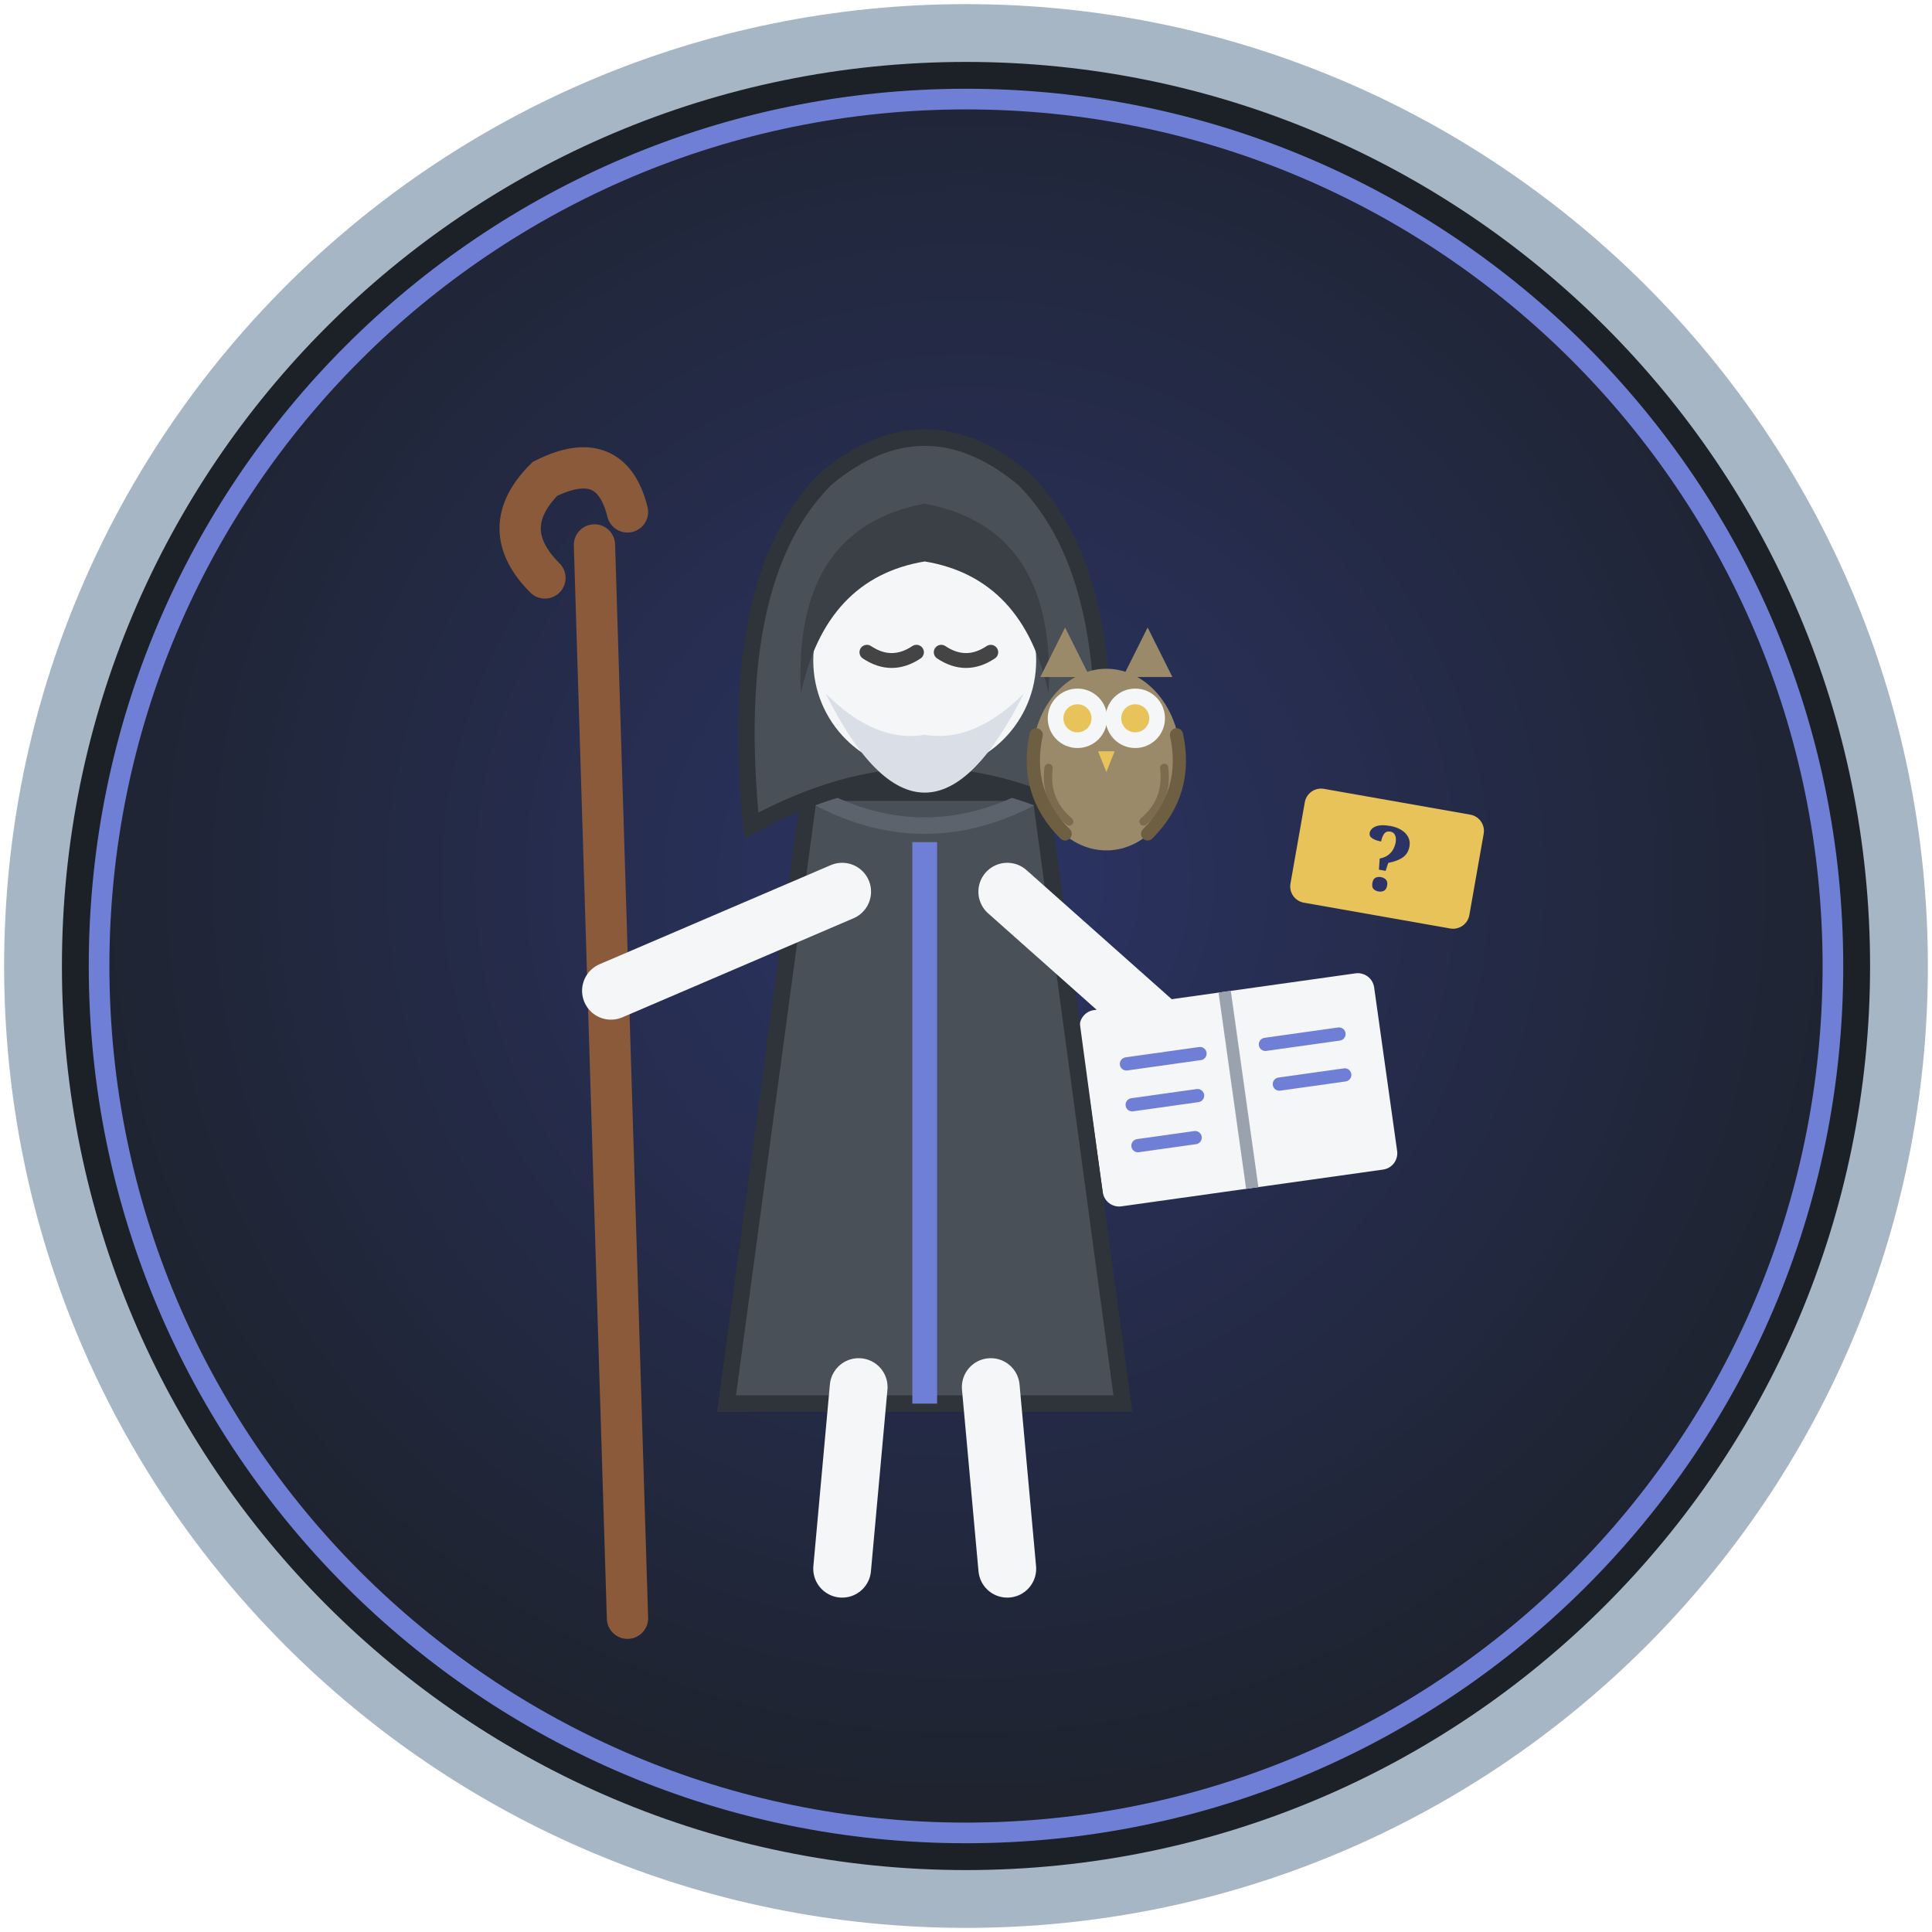
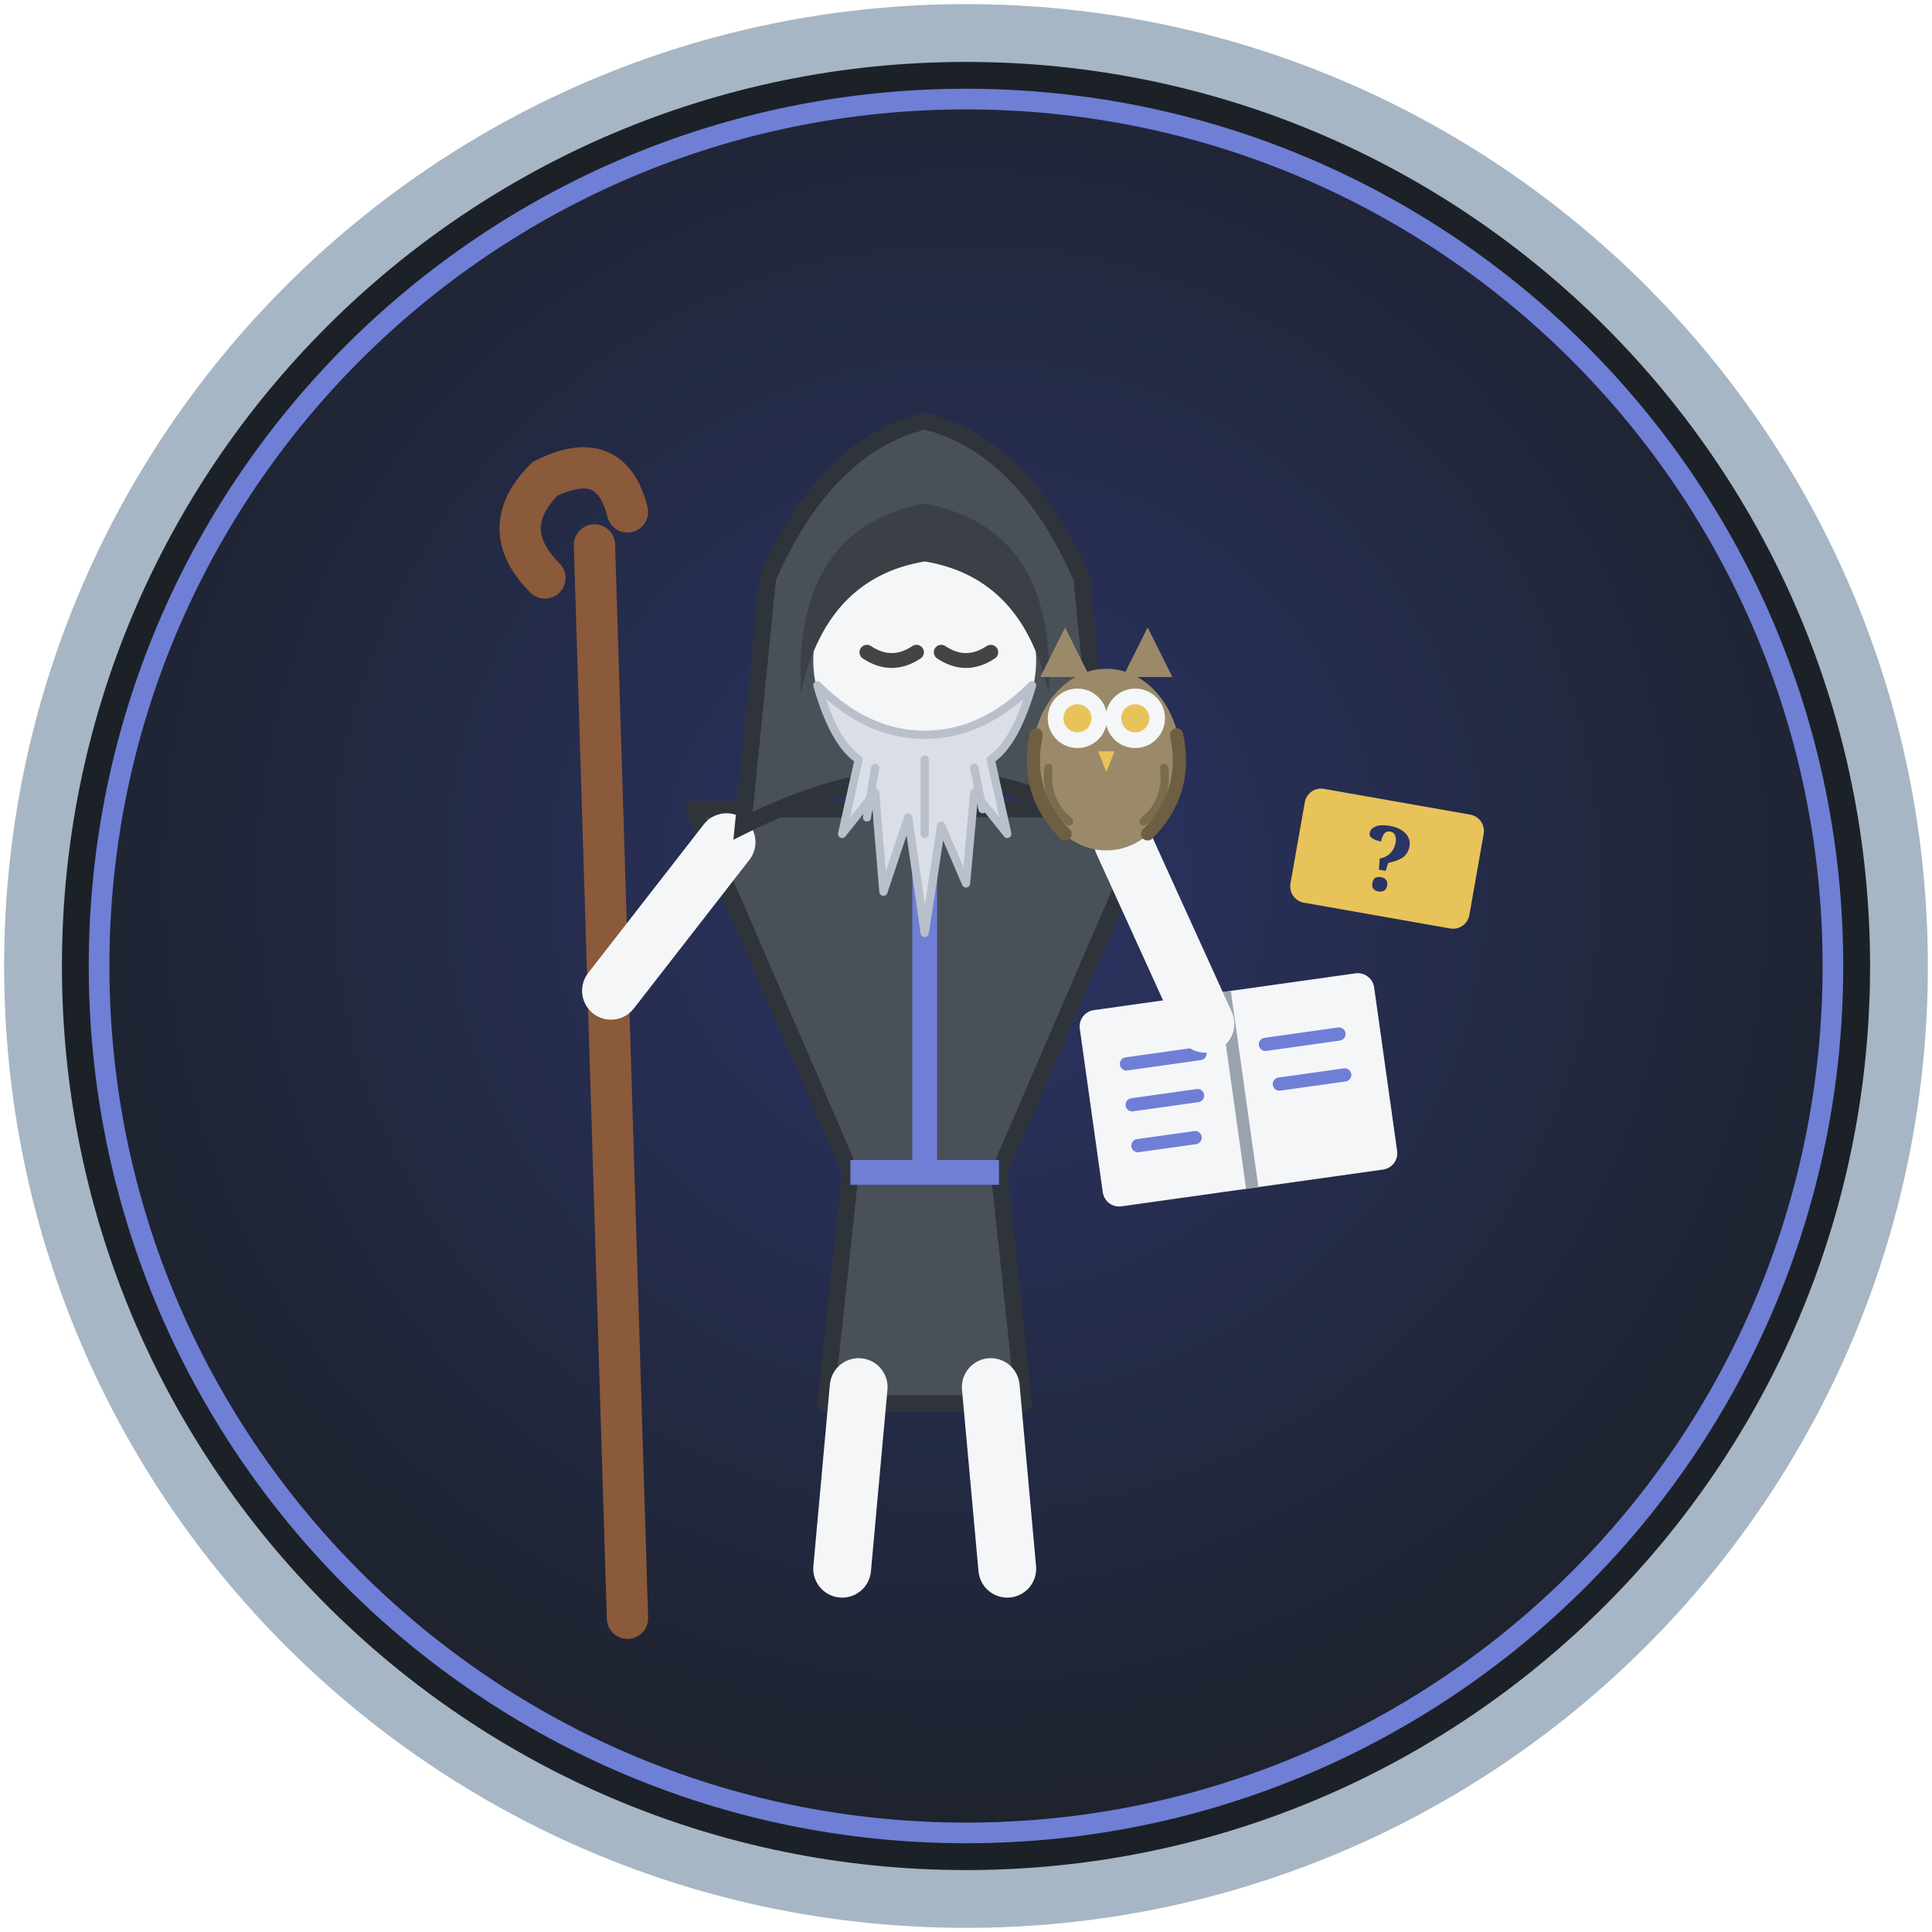
<svg xmlns="http://www.w3.org/2000/svg" viewBox="0 0 234 234">
  <defs>
    <radialGradient id="bg-mentor" cx="50%" cy="45%" r="60%">
      <stop offset="0" stop-color="#2c3466" />
      <stop offset="1" stop-color="#1C2127" />
    </radialGradient>
    <clipPath id="c-mentor">
      <circle cx="117" cy="117" r="104" />
    </clipPath>
  </defs>
  <circle cx="117" cy="117" r="113" fill="#1C2127" stroke="#A7B6C4" stroke-width="7" />
  <circle cx="117" cy="117" r="105" fill="url(#bg-mentor)" />
  <circle cx="117" cy="117" r="105" fill="none" stroke="#6F7FD6" stroke-width="2.5" />
  <g clip-path="url(#c-mentor)">
    <g transform="translate(150 132) rotate(-8)">
      <rect x="-18" y="-12" width="36" height="24" rx="2" fill="#F4F6F8" />
      <path d="M0 -12 V12" stroke="#9aa3ad" stroke-width="1.5" />
      <path d="M-13 -5 H-4 M-13 0 H-5 M-13 5 H-6 M4 -5 H13 M5 0 H13" stroke="#6F7FD6" stroke-width="1.6" stroke-linecap="round" />
    </g>
    <g transform="translate(168 104) rotate(10)">
      <rect x="-11" y="-7" width="22" height="14" rx="2" fill="#E7C35A" />
      <text x="0" y="4" text-anchor="middle" font-family="Georgia,serif" font-size="11" font-weight="700" fill="#2c3466">?</text>
    </g>
    <path d="M66 70 Q60 64 66 58 Q74 54 76 62" stroke="#8a5a3a" stroke-width="5" fill="none" stroke-linecap="round" />
    <line x1="72" y1="66" x2="76" y2="196" stroke="#8a5a3a" stroke-width="5" stroke-linecap="round" />
-     <path d="M98 96 L88 170 H136 L126 96 Z" fill="#4A5058" stroke="#2F343A" stroke-width="2" />
-     <path d="M98 96 Q112 104 126 96" stroke="#5C636C" stroke-width="2" fill="none" />
-     <path d="M112 102 L112 170" stroke="#6F7FD6" stroke-width="3" />
+     <path d="M84 98 L140 98 L121 142 L124 170 H100 L103 142 Z" fill="#4A5058" stroke="#2F343A" stroke-width="2" stroke-linejoin="round" />
+     <path d="M103 142 H121" stroke="#2F343A" stroke-width="2" />
+     <path d="M112 100 L112 142" stroke="#6F7FD6" stroke-width="3" />
+     <path d="M103 142 H121" stroke="#6F7FD6" stroke-width="3" />
    <line x1="104" y1="168" x2="102" y2="190" stroke="#F4F6F8" stroke-width="7" stroke-linecap="round" />
    <line x1="120" y1="168" x2="122" y2="190" stroke="#F4F6F8" stroke-width="7" stroke-linecap="round" />
-     <path d="M102 108 L74 120" stroke="#F4F6F8" stroke-width="7" stroke-linecap="round" />
-     <path d="M122 108 L140 124" stroke="#F4F6F8" stroke-width="7" stroke-linecap="round" />
-     <path d="M91 100 Q88 70 100 58 Q112 48 124 58 Q136 70 133 100 Q122 94 112 94 Q102 94 91 100 Z" fill="#4A5058" stroke="#2F343A" stroke-width="2" />
+     <path d="M88 102 L74 120" stroke="#F4F6F8" stroke-width="7" stroke-linecap="round" />
+     <path d="M136 102 L146 124" stroke="#F4F6F8" stroke-width="7" stroke-linecap="round" />
+     <path d="M90 100 L93 70 Q100 54 112 51 Q124 54 131 70 L134 100 Q122 94 112 94 Q102 94 90 100 Z" fill="#4A5058" stroke="#2F343A" stroke-width="2" />
    <circle cx="112" cy="80" r="13.5" fill="#F4F6F8" />
    <path d="M97 84 Q96 64 112 61 Q128 64 127 84 Q124 70 112 68 Q100 70 97 84 Z" fill="#3B4047" />
-     <path d="M100 84 Q112 108 124 84 Q118 90 112 89 Q106 90 100 84 Z" fill="#DADFE7" />
+     <path d="M99 83 Q101 90 104 92 L102 101 L106 96 L107 108 L110 99 L112 113 L114 100 L117 107 L118 96 L122 101 L120 92 Q123 90 125 83 Q119 89 112 89 Q105 89 99 83 Z" fill="#DADFE7" stroke="#B9C0CB" stroke-width="1" stroke-linejoin="round" />
+     <path d="M106 93 L105 99 M112 92 L112 101 M118 93 L119 98" stroke="#B9C0CB" stroke-width="1" stroke-linecap="round" />
    <path d="M105 79 q3 2 6 0 M114 79 q3 2 6 0" stroke="#444" stroke-width="1.8" fill="none" stroke-linecap="round" />
    <g transform="translate(134 88)">
      <ellipse cx="0" cy="4" rx="9" ry="11" fill="#9a8a6a" />
      <path d="M-8 -6 L-5 -12 L-2 -6 M8 -6 L5 -12 L2 -6" fill="#9a8a6a" />
      <circle cx="-3.5" cy="-1" r="3.6" fill="#F4F6F8" />
      <circle cx="3.5" cy="-1" r="3.6" fill="#F4F6F8" />
      <circle cx="-3.5" cy="-1" r="1.7" fill="#E7C35A" />
      <circle cx="3.5" cy="-1" r="1.7" fill="#E7C35A" />
      <path d="M-1 3 L0 5.5 L1 3 Z" fill="#E7C35A" />
      <path d="M-8.5 1 Q-10 8 -5 13 M8.5 1 Q10 8 5 13" stroke="#6e5f42" stroke-width="1.6" fill="none" stroke-linecap="round" />
      <path d="M-7 5 Q-7.5 9 -4.5 11.5 M7 5 Q7.5 9 4.5 11.5" stroke="#6e5f42" stroke-width="1" fill="none" stroke-linecap="round" opacity=".7" />
    </g>
  </g>
</svg>
